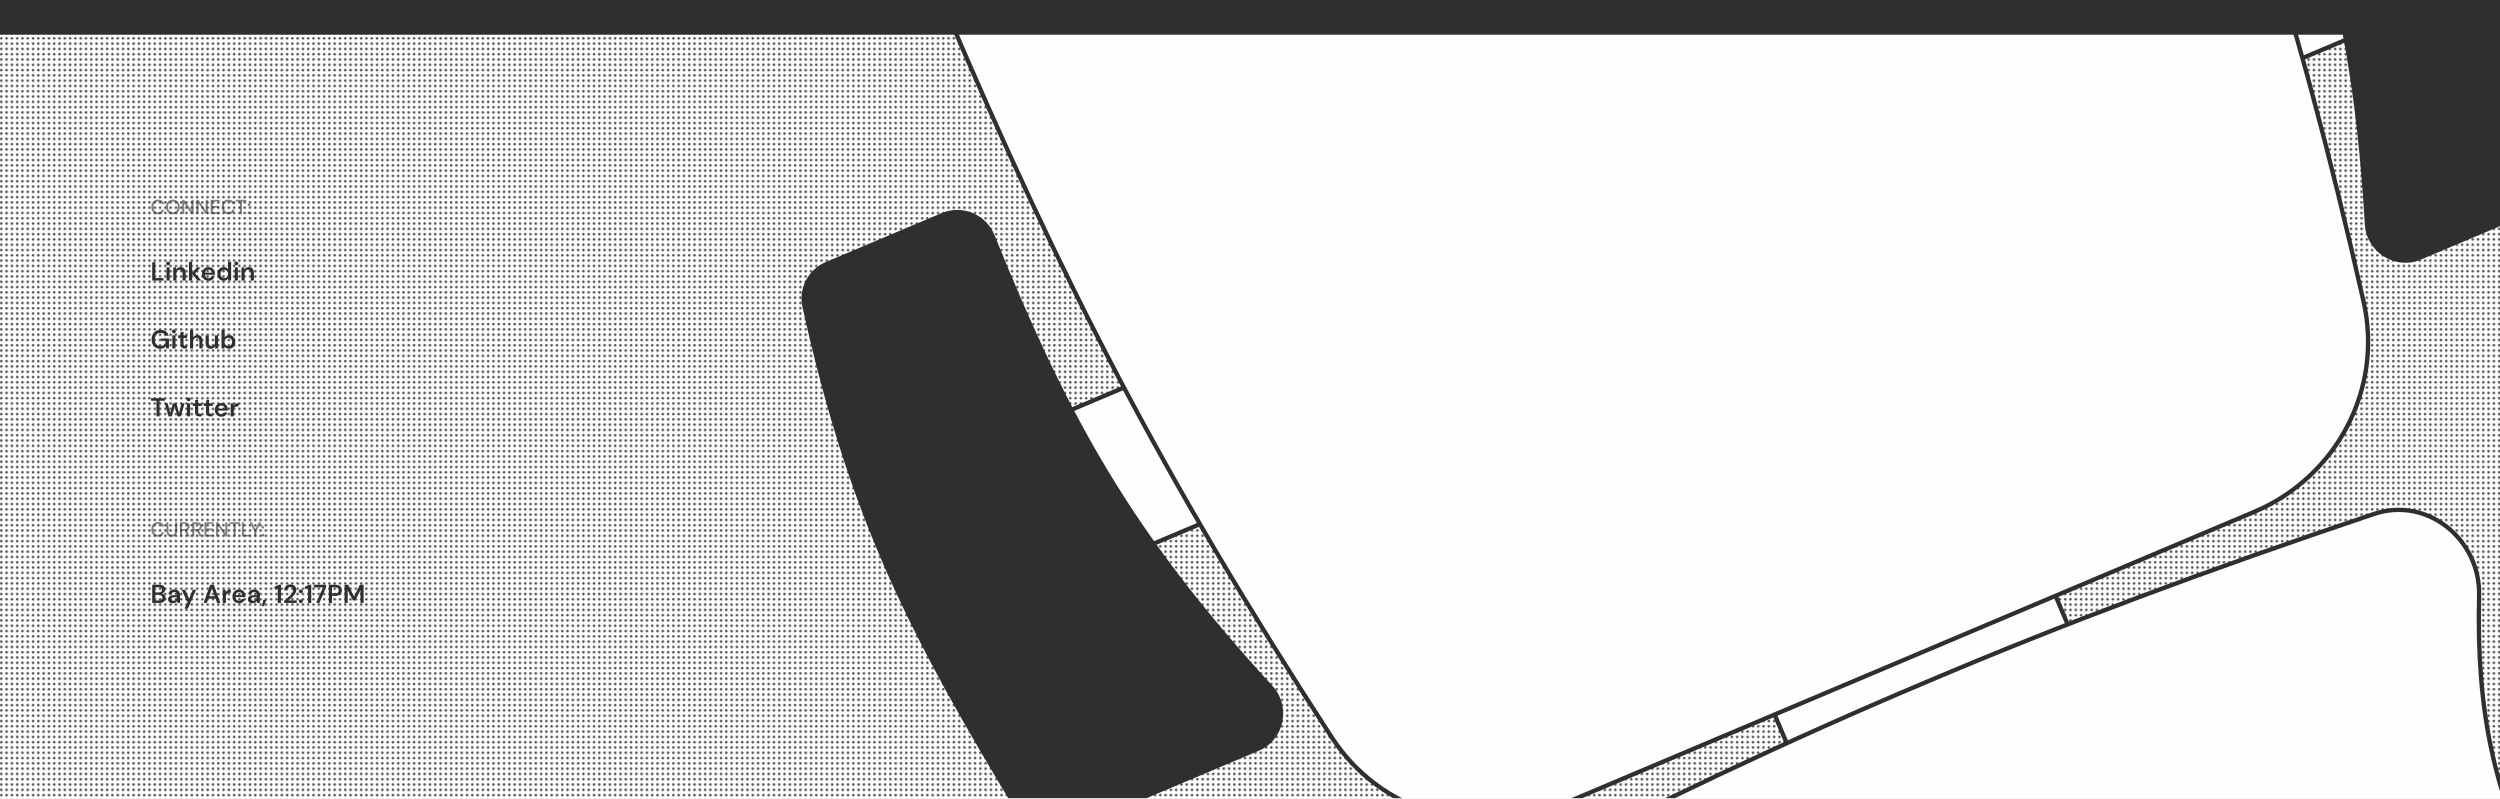
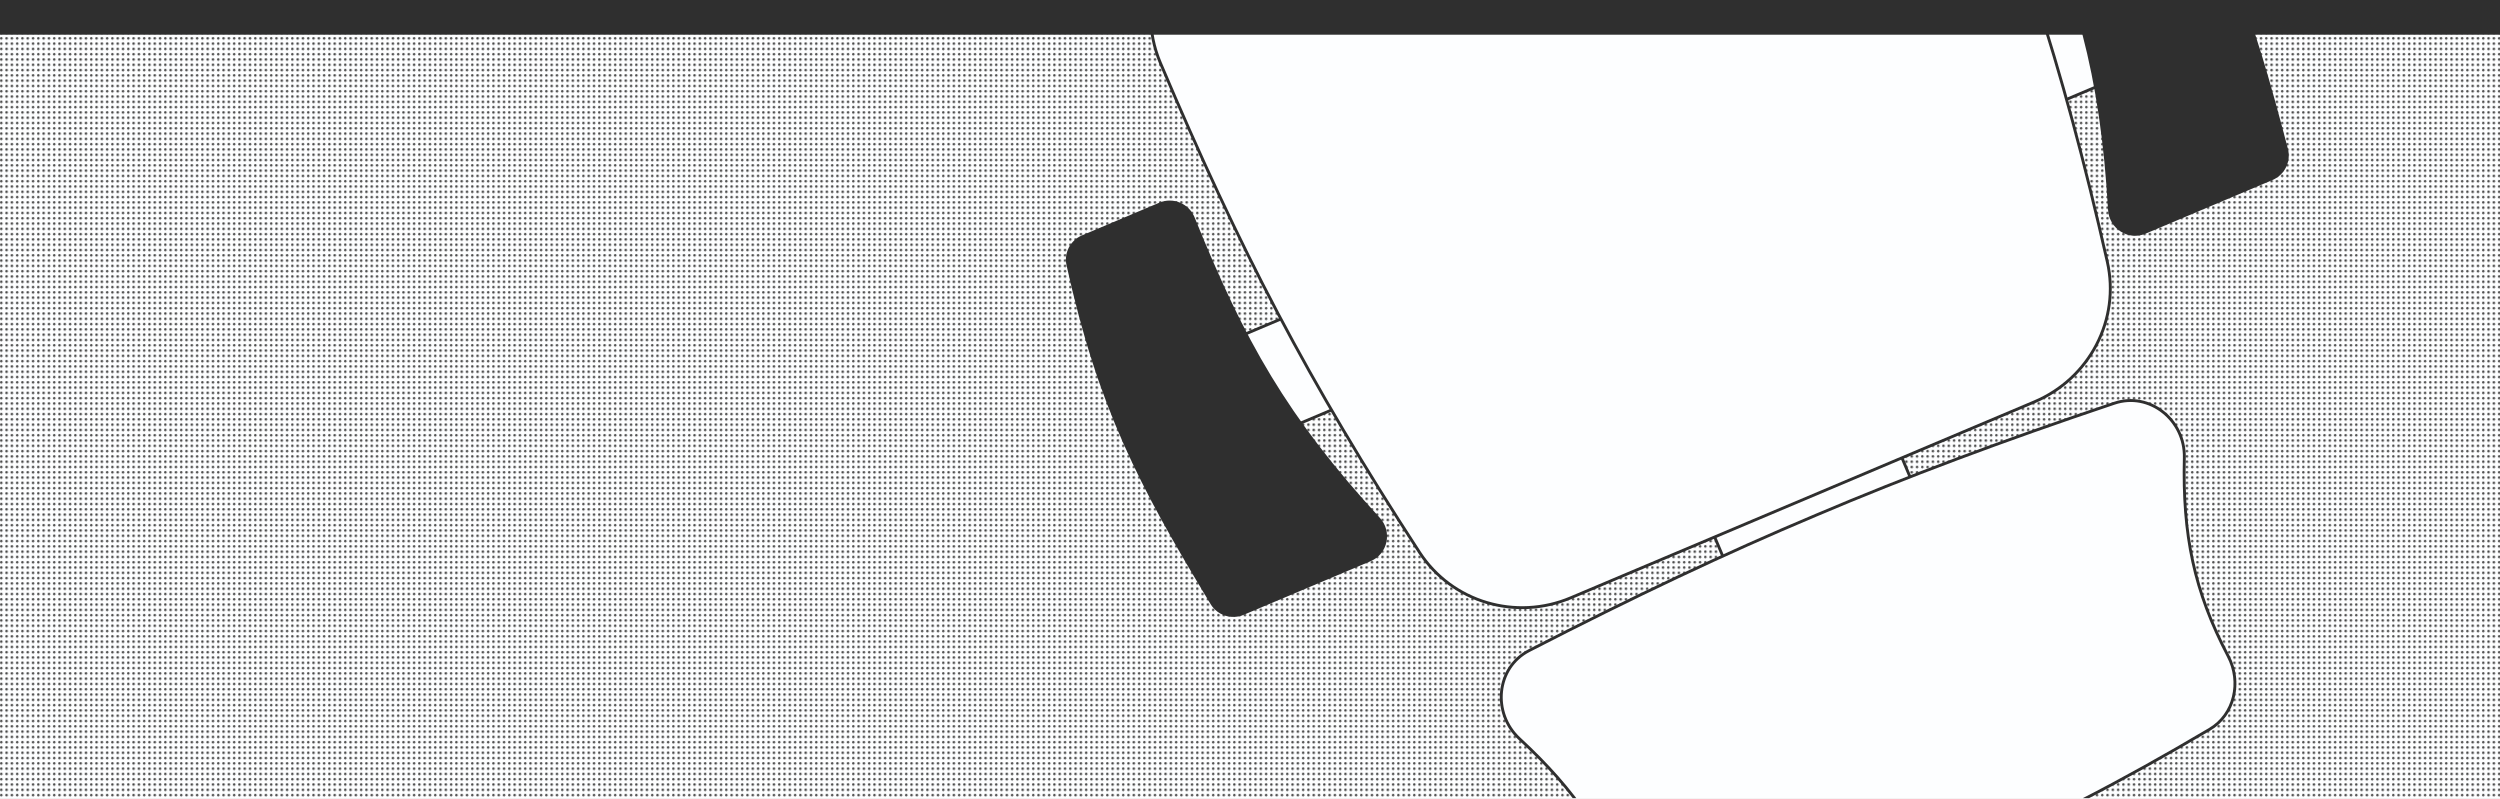
<svg xmlns="http://www.w3.org/2000/svg" width="1729" height="552" viewBox="0 0 1729 552" fill="none">
-   <g clip-path="url(#clip0_458_35464)">
-     <mask id="path-1-inside-1_458_35464" fill="white">
+   <g clip-path="url(#clip0_2189_11995)">
+     <mask id="path-1-inside-1_2189_11995" fill="white">
      <path d="M0 0H1729V552H0V0Z" />
    </mask>
    <path d="M0 0H1729V552H0V0Z" fill="#FDFEFF" />
-     <path d="M0 0H1729V552H0V0Z" fill="url(#pattern0_458_35464)" fill-opacity="0.8" />
-     <rect x="1437.75" y="450.194" width="210.946" height="52.212" transform="rotate(157.089 1437.75 450.194)" fill="#FDFEFF" stroke="#2F2F2F" stroke-width="3" />
-     <rect x="1651.09" y="15.376" width="79.818" height="107.424" transform="rotate(157.089 1651.09 15.3761)" fill="#FDFEFF" stroke="#2F2F2F" stroke-width="3" />
-     <rect x="843.738" y="356.595" width="79.818" height="107.424" transform="rotate(157.089 843.738 356.595)" fill="#FDFEFF" stroke="#2F2F2F" stroke-width="3" />
-     <path d="M1289.72 -405.572C1354.93 -433.134 1430.42 -403.299 1457.85 -338.069C1539.14 -144.759 1587.73 1.692 1634.65 208.576C1648.32 268.836 1616.09 329.864 1559.14 353.934L1078.04 557.266C1021.09 581.335 954.861 561.921 921.167 510.125C805.491 332.301 734.32 195.393 652.333 2.378C624.884 -62.243 655.394 -136.513 719.568 -164.591L721.091 -165.246L1289.72 -405.572Z" fill="#FDFEFF" stroke="#2F2F2F" stroke-width="3" />
-     <path d="M1641.91 355.443C1678.63 343.093 1715.51 373.011 1714.56 411.975C1712.63 491.726 1724.62 550.507 1760.06 617.834C1774.17 644.635 1766.71 678.372 1740.81 693.689C1647.13 749.115 1567.05 790.486 1483.83 825.398L1483.82 825.402C1400.27 861.081 1314.35 889.873 1208.6 918.629C1179.57 926.523 1150.18 908.365 1140.79 879.569C1117.2 807.231 1083.4 757.672 1024.86 703.479C996.256 677.002 1000.5 629.706 1034.95 611.977C1144.42 555.635 1237.72 511.467 1332.36 471.624L1332.36 471.622C1427.41 431.242 1524.54 394.916 1641.91 355.443Z" fill="#FDFEFF" stroke="#2F2F2F" stroke-width="3" />
-     <path d="M1635.48 155.012C1636.6 174.335 1656.44 187.066 1674.27 179.531L1806.08 123.823C1818.68 118.496 1825.48 104.693 1822.02 91.455C1785.44 -48.323 1757.31 -134.166 1674.06 -260.711C1666.82 -271.711 1652.7 -275.893 1640.57 -270.767L1560.38 -236.875C1546.08 -230.832 1539.61 -214.175 1545.88 -199.974C1601.87 -73.159 1627.24 12.903 1635.48 155.012Z" fill="#2F2F2F" />
-     <path d="M879.985 474.315C893.063 488.585 888.364 511.689 870.535 519.225L738.725 574.933C726.122 580.26 711.486 575.515 704.406 563.806C629.646 440.168 587.69 360.165 554.951 212.271C552.105 199.416 558.944 186.377 571.071 181.252L651.263 147.359C665.562 141.316 682.021 148.279 687.836 162.672C739.768 291.202 783.806 369.376 879.985 474.315Z" fill="#2F2F2F" />
-     <path opacity="0.6" d="M109.32 148.168C108.359 148.168 107.528 147.958 106.828 147.538C106.137 147.109 105.601 146.516 105.218 145.76C104.845 144.995 104.658 144.108 104.658 143.1C104.658 142.101 104.845 141.219 105.218 140.454C105.601 139.689 106.137 139.096 106.828 138.676C107.528 138.247 108.359 138.032 109.32 138.032C110.468 138.032 111.397 138.307 112.106 138.858C112.825 139.409 113.282 140.183 113.478 141.182H111.938C111.798 140.603 111.509 140.141 111.07 139.796C110.641 139.451 110.057 139.278 109.32 139.278C108.657 139.278 108.083 139.432 107.598 139.74C107.113 140.048 106.739 140.487 106.478 141.056C106.217 141.625 106.086 142.307 106.086 143.1C106.086 143.893 106.217 144.579 106.478 145.158C106.739 145.727 107.113 146.166 107.598 146.474C108.083 146.773 108.657 146.922 109.32 146.922C110.057 146.922 110.641 146.759 111.07 146.432C111.509 146.096 111.798 145.643 111.938 145.074H113.478C113.282 146.045 112.825 146.805 112.106 147.356C111.397 147.897 110.468 148.168 109.32 148.168ZM119.563 148.168C118.62 148.168 117.79 147.958 117.071 147.538C116.362 147.109 115.802 146.516 115.391 145.76C114.99 144.995 114.789 144.108 114.789 143.1C114.789 142.101 114.99 141.224 115.391 140.468C115.802 139.703 116.362 139.105 117.071 138.676C117.79 138.247 118.62 138.032 119.563 138.032C120.524 138.032 121.364 138.247 122.083 138.676C122.802 139.105 123.357 139.703 123.749 140.468C124.15 141.224 124.351 142.101 124.351 143.1C124.351 144.108 124.15 144.995 123.749 145.76C123.357 146.516 122.802 147.109 122.083 147.538C121.364 147.958 120.524 148.168 119.563 148.168ZM119.577 146.922C120.249 146.922 120.837 146.768 121.341 146.46C121.845 146.152 122.232 145.713 122.503 145.144C122.783 144.575 122.923 143.893 122.923 143.1C122.923 142.307 122.783 141.625 122.503 141.056C122.232 140.487 121.845 140.053 121.341 139.754C120.837 139.446 120.249 139.292 119.577 139.292C118.905 139.292 118.317 139.446 117.813 139.754C117.309 140.053 116.917 140.487 116.637 141.056C116.357 141.625 116.217 142.307 116.217 143.1C116.217 143.893 116.357 144.575 116.637 145.144C116.917 145.713 117.309 146.152 117.813 146.46C118.317 146.768 118.905 146.922 119.577 146.922ZM126.036 148V138.2H127.436L132.434 145.718V138.2H133.834V148H132.434L127.436 140.496V148H126.036ZM135.879 148V138.2H137.279L142.277 145.718V138.2H143.677V148H142.277L137.279 140.496V148H135.879ZM145.723 148V138.2H151.911V139.348H147.123V142.484H151.491V143.604H147.123V146.852H151.911V148H145.723ZM158.019 148.168C157.058 148.168 156.227 147.958 155.527 147.538C154.837 147.109 154.3 146.516 153.917 145.76C153.544 144.995 153.357 144.108 153.357 143.1C153.357 142.101 153.544 141.219 153.917 140.454C154.3 139.689 154.837 139.096 155.527 138.676C156.227 138.247 157.058 138.032 158.019 138.032C159.167 138.032 160.096 138.307 160.805 138.858C161.524 139.409 161.981 140.183 162.177 141.182H160.637C160.497 140.603 160.208 140.141 159.769 139.796C159.34 139.451 158.757 139.278 158.019 139.278C157.357 139.278 156.783 139.432 156.297 139.74C155.812 140.048 155.439 140.487 155.177 141.056C154.916 141.625 154.785 142.307 154.785 143.1C154.785 143.893 154.916 144.579 155.177 145.158C155.439 145.727 155.812 146.166 156.297 146.474C156.783 146.773 157.357 146.922 158.019 146.922C158.757 146.922 159.34 146.759 159.769 146.432C160.208 146.096 160.497 145.643 160.637 145.074H162.177C161.981 146.045 161.524 146.805 160.805 147.356C160.096 147.897 159.167 148.168 158.019 148.168ZM165.943 148V139.348H163.045V138.2H170.255V139.348H167.343V148H165.943ZM172.162 148.07C171.892 148.07 171.668 147.986 171.49 147.818C171.322 147.641 171.238 147.431 171.238 147.188C171.238 146.936 171.322 146.726 171.49 146.558C171.668 146.381 171.892 146.292 172.162 146.292C172.433 146.292 172.652 146.381 172.82 146.558C172.988 146.726 173.072 146.936 173.072 147.188C173.072 147.431 172.988 147.641 172.82 147.818C172.652 147.986 172.433 148.07 172.162 148.07ZM172.162 142.554C171.892 142.554 171.668 142.47 171.49 142.302C171.322 142.125 171.238 141.915 171.238 141.672C171.238 141.42 171.322 141.21 171.49 141.042C171.668 140.865 171.892 140.776 172.162 140.776C172.433 140.776 172.652 140.865 172.82 141.042C172.988 141.21 173.072 141.42 173.072 141.672C173.072 141.915 172.988 142.125 172.82 142.302C172.652 142.47 172.433 142.554 172.162 142.554Z" fill="#2F2F2F" />
-     <path d="M105.278 194V181.4H107.438V192.308H113.054V194H105.278ZM115.175 194V184.928H117.335V194H115.175ZM116.255 183.488C115.859 183.488 115.529 183.368 115.265 183.128C115.013 182.876 114.887 182.57 114.887 182.21C114.887 181.838 115.013 181.538 115.265 181.31C115.529 181.07 115.859 180.95 116.255 180.95C116.651 180.95 116.975 181.07 117.227 181.31C117.491 181.538 117.623 181.838 117.623 182.21C117.623 182.57 117.491 182.876 117.227 183.128C116.975 183.368 116.651 183.488 116.255 183.488ZM119.831 194V184.928H121.739L121.901 186.44C122.177 185.912 122.573 185.492 123.089 185.18C123.605 184.868 124.217 184.712 124.925 184.712C125.657 184.712 126.281 184.868 126.797 185.18C127.313 185.48 127.709 185.924 127.985 186.512C128.273 187.1 128.417 187.832 128.417 188.708V194H126.257V188.906C126.257 188.15 126.089 187.568 125.753 187.16C125.417 186.752 124.919 186.548 124.259 186.548C123.827 186.548 123.437 186.65 123.089 186.854C122.753 187.058 122.483 187.358 122.279 187.754C122.087 188.138 121.991 188.606 121.991 189.158V194H119.831ZM136.544 194L132.53 189.032L136.13 184.928H138.704L134.222 189.914V188.24L139.244 194H136.544ZM130.694 194V181.04H132.854V194H130.694ZM144.224 194.216C143.324 194.216 142.532 194.024 141.848 193.64C141.164 193.244 140.63 192.692 140.246 191.984C139.862 191.276 139.67 190.46 139.67 189.536C139.67 188.576 139.856 187.736 140.228 187.016C140.612 186.296 141.146 185.732 141.83 185.324C142.526 184.916 143.33 184.712 144.242 184.712C145.13 184.712 145.904 184.91 146.564 185.306C147.224 185.702 147.734 186.236 148.094 186.908C148.454 187.568 148.634 188.312 148.634 189.14C148.634 189.26 148.634 189.392 148.634 189.536C148.634 189.68 148.622 189.83 148.598 189.986H141.218V188.6H146.456C146.432 187.94 146.21 187.424 145.79 187.052C145.37 186.668 144.848 186.476 144.224 186.476C143.78 186.476 143.372 186.578 143 186.782C142.628 186.986 142.334 187.292 142.118 187.7C141.902 188.096 141.794 188.6 141.794 189.212V189.734C141.794 190.298 141.896 190.784 142.1 191.192C142.316 191.6 142.604 191.912 142.964 192.128C143.336 192.332 143.75 192.434 144.206 192.434C144.71 192.434 145.124 192.326 145.448 192.11C145.784 191.894 146.03 191.606 146.186 191.246H148.382C148.214 191.81 147.938 192.32 147.554 192.776C147.17 193.22 146.696 193.574 146.132 193.838C145.568 194.09 144.932 194.216 144.224 194.216ZM154.66 194.216C153.82 194.216 153.07 194.012 152.41 193.604C151.75 193.196 151.234 192.632 150.862 191.912C150.502 191.192 150.322 190.376 150.322 189.464C150.322 188.552 150.508 187.742 150.88 187.034C151.252 186.314 151.768 185.75 152.428 185.342C153.1 184.922 153.856 184.712 154.696 184.712C155.38 184.712 155.974 184.844 156.478 185.108C156.994 185.36 157.402 185.72 157.702 186.188V181.04H159.862V194H157.918L157.702 192.686C157.51 192.95 157.276 193.202 157 193.442C156.724 193.67 156.394 193.856 156.01 194C155.626 194.144 155.176 194.216 154.66 194.216ZM155.11 192.344C155.626 192.344 156.082 192.224 156.478 191.984C156.874 191.732 157.18 191.39 157.396 190.958C157.612 190.526 157.72 190.028 157.72 189.464C157.72 188.9 157.612 188.402 157.396 187.97C157.18 187.538 156.874 187.202 156.478 186.962C156.082 186.722 155.626 186.602 155.11 186.602C154.618 186.602 154.174 186.722 153.778 186.962C153.382 187.202 153.07 187.538 152.842 187.97C152.626 188.402 152.518 188.9 152.518 189.464C152.518 190.028 152.626 190.526 152.842 190.958C153.07 191.39 153.382 191.732 153.778 191.984C154.174 192.224 154.618 192.344 155.11 192.344ZM162.355 194V184.928H164.515V194H162.355ZM163.435 183.488C163.039 183.488 162.709 183.368 162.445 183.128C162.193 182.876 162.067 182.57 162.067 182.21C162.067 181.838 162.193 181.538 162.445 181.31C162.709 181.07 163.039 180.95 163.435 180.95C163.831 180.95 164.155 181.07 164.407 181.31C164.671 181.538 164.803 181.838 164.803 182.21C164.803 182.57 164.671 182.876 164.407 183.128C164.155 183.368 163.831 183.488 163.435 183.488ZM167.011 194V184.928H168.919L169.081 186.44C169.357 185.912 169.753 185.492 170.269 185.18C170.785 184.868 171.397 184.712 172.105 184.712C172.837 184.712 173.461 184.868 173.977 185.18C174.493 185.48 174.889 185.924 175.165 186.512C175.453 187.1 175.597 187.832 175.597 188.708V194H173.437V188.906C173.437 188.15 173.269 187.568 172.933 187.16C172.597 186.752 172.099 186.548 171.439 186.548C171.007 186.548 170.617 186.65 170.269 186.854C169.933 187.058 169.663 187.358 169.459 187.754C169.267 188.138 169.171 188.606 169.171 189.158V194H167.011Z" fill="#2F2F2F" />
-     <path d="M110.768 241.216C109.58 241.216 108.536 240.946 107.636 240.406C106.748 239.866 106.058 239.116 105.566 238.156C105.074 237.184 104.828 236.05 104.828 234.754C104.828 233.47 105.08 232.336 105.584 231.352C106.088 230.356 106.808 229.582 107.744 229.03C108.692 228.466 109.814 228.184 111.11 228.184C112.574 228.184 113.786 228.538 114.746 229.246C115.718 229.942 116.348 230.914 116.636 232.162H114.206C114.026 231.538 113.672 231.052 113.144 230.704C112.616 230.356 111.932 230.182 111.092 230.182C110.24 230.182 109.508 230.368 108.896 230.74C108.296 231.1 107.834 231.628 107.51 232.324C107.198 233.008 107.042 233.824 107.042 234.772C107.042 235.72 107.198 236.536 107.51 237.22C107.834 237.904 108.29 238.426 108.878 238.786C109.466 239.134 110.156 239.308 110.948 239.308C112.124 239.308 113.012 238.978 113.612 238.318C114.212 237.658 114.566 236.8 114.674 235.744H111.416V234.106H116.852V241H114.872L114.692 239.272C114.416 239.68 114.098 240.034 113.738 240.334C113.378 240.622 112.952 240.844 112.46 241C111.98 241.144 111.416 241.216 110.768 241.216ZM119.2 241V231.928H121.36V241H119.2ZM120.28 230.488C119.884 230.488 119.554 230.368 119.29 230.128C119.038 229.876 118.912 229.57 118.912 229.21C118.912 228.838 119.038 228.538 119.29 228.31C119.554 228.07 119.884 227.95 120.28 227.95C120.676 227.95 121 228.07 121.252 228.31C121.516 228.538 121.648 228.838 121.648 229.21C121.648 229.57 121.516 229.876 121.252 230.128C121 230.368 120.676 230.488 120.28 230.488ZM127.798 241C127.186 241 126.652 240.904 126.196 240.712C125.752 240.52 125.404 240.202 125.152 239.758C124.9 239.314 124.774 238.714 124.774 237.958V233.746H123.226V231.928H124.774L125.026 229.534H126.934V231.928H129.4V233.746H126.934V237.958C126.934 238.414 127.03 238.732 127.222 238.912C127.426 239.08 127.762 239.164 128.23 239.164H129.346V241H127.798ZM131.433 241V228.04H133.593V233.332C133.893 232.84 134.301 232.45 134.817 232.162C135.333 231.862 135.915 231.712 136.563 231.712C137.307 231.712 137.937 231.868 138.453 232.18C138.969 232.48 139.359 232.93 139.623 233.53C139.899 234.118 140.037 234.856 140.037 235.744V241H137.895V235.942C137.895 235.162 137.727 234.568 137.391 234.16C137.067 233.752 136.569 233.548 135.897 233.548C135.465 233.548 135.075 233.656 134.727 233.872C134.379 234.076 134.103 234.376 133.899 234.772C133.695 235.156 133.593 235.63 133.593 236.194V241H131.433ZM145.697 241.216C144.965 241.216 144.335 241.072 143.807 240.784C143.291 240.484 142.895 240.04 142.619 239.452C142.343 238.852 142.205 238.114 142.205 237.238V231.928H144.365V237.022C144.365 237.802 144.527 238.396 144.851 238.804C145.187 239.2 145.691 239.398 146.363 239.398C146.795 239.398 147.179 239.296 147.515 239.092C147.863 238.888 148.133 238.594 148.325 238.21C148.529 237.814 148.631 237.334 148.631 236.77V231.928H150.791V241H148.883L148.721 239.488C148.445 240.016 148.043 240.436 147.515 240.748C146.999 241.06 146.393 241.216 145.697 241.216ZM158.378 241.216C157.898 241.216 157.466 241.15 157.082 241.018C156.698 240.898 156.362 240.73 156.074 240.514C155.786 240.286 155.546 240.028 155.354 239.74L155.12 241H153.194V228.04H155.354V233.26C155.642 232.816 156.032 232.45 156.524 232.162C157.016 231.862 157.628 231.712 158.36 231.712C159.212 231.712 159.962 231.922 160.61 232.342C161.27 232.75 161.786 233.314 162.158 234.034C162.542 234.742 162.734 235.558 162.734 236.482C162.734 237.382 162.548 238.192 162.176 238.912C161.804 239.632 161.288 240.196 160.628 240.604C159.98 241.012 159.23 241.216 158.378 241.216ZM157.928 239.344C158.432 239.344 158.882 239.224 159.278 238.984C159.674 238.732 159.98 238.396 160.196 237.976C160.424 237.544 160.538 237.04 160.538 236.464C160.538 235.9 160.424 235.402 160.196 234.97C159.98 234.538 159.674 234.202 159.278 233.962C158.882 233.722 158.432 233.602 157.928 233.602C157.412 233.602 156.956 233.722 156.56 233.962C156.176 234.202 155.87 234.538 155.642 234.97C155.426 235.402 155.318 235.9 155.318 236.464C155.318 237.04 155.426 237.544 155.642 237.976C155.87 238.396 156.176 238.732 156.56 238.984C156.956 239.224 157.412 239.344 157.928 239.344Z" fill="#2F2F2F" />
-     <path d="M108.212 288V277.146H104.504V275.4H114.062V277.146H110.354V288H108.212ZM116.569 288L113.905 278.928H116.047L117.901 286.38L117.505 286.362L119.575 278.928H121.987L124.075 286.362H123.679L125.533 278.928H127.675L125.011 288H122.779L120.565 280.314H121.015L118.801 288H116.569ZM129.308 288V278.928H131.468V288H129.308ZM130.388 277.488C129.992 277.488 129.662 277.368 129.398 277.128C129.146 276.876 129.02 276.57 129.02 276.21C129.02 275.838 129.146 275.538 129.398 275.31C129.662 275.07 129.992 274.95 130.388 274.95C130.784 274.95 131.108 275.07 131.36 275.31C131.624 275.538 131.756 275.838 131.756 276.21C131.756 276.57 131.624 276.876 131.36 277.128C131.108 277.368 130.784 277.488 130.388 277.488ZM137.906 288C137.294 288 136.76 287.904 136.304 287.712C135.86 287.52 135.512 287.202 135.26 286.758C135.008 286.314 134.882 285.714 134.882 284.958V280.746H133.334V278.928H134.882L135.134 276.534H137.042V278.928H139.508V280.746H137.042V284.958C137.042 285.414 137.138 285.732 137.33 285.912C137.534 286.08 137.87 286.164 138.338 286.164H139.454V288H137.906ZM145.482 288C144.87 288 144.336 287.904 143.88 287.712C143.436 287.52 143.088 287.202 142.836 286.758C142.584 286.314 142.458 285.714 142.458 284.958V280.746H140.91V278.928H142.458L142.71 276.534H144.618V278.928H147.084V280.746H144.618V284.958C144.618 285.414 144.714 285.732 144.906 285.912C145.11 286.08 145.446 286.164 145.914 286.164H147.03V288H145.482ZM153.136 288.216C152.236 288.216 151.444 288.024 150.76 287.64C150.076 287.244 149.542 286.692 149.158 285.984C148.774 285.276 148.582 284.46 148.582 283.536C148.582 282.576 148.768 281.736 149.14 281.016C149.524 280.296 150.058 279.732 150.742 279.324C151.438 278.916 152.242 278.712 153.154 278.712C154.042 278.712 154.816 278.91 155.476 279.306C156.136 279.702 156.646 280.236 157.006 280.908C157.366 281.568 157.546 282.312 157.546 283.14C157.546 283.26 157.546 283.392 157.546 283.536C157.546 283.68 157.534 283.83 157.51 283.986H150.13V282.6H155.368C155.344 281.94 155.122 281.424 154.702 281.052C154.282 280.668 153.76 280.476 153.136 280.476C152.692 280.476 152.284 280.578 151.912 280.782C151.54 280.986 151.246 281.292 151.03 281.7C150.814 282.096 150.706 282.6 150.706 283.212V283.734C150.706 284.298 150.808 284.784 151.012 285.192C151.228 285.6 151.516 285.912 151.876 286.128C152.248 286.332 152.662 286.434 153.118 286.434C153.622 286.434 154.036 286.326 154.36 286.11C154.696 285.894 154.942 285.606 155.098 285.246H157.294C157.126 285.81 156.85 286.32 156.466 286.776C156.082 287.22 155.608 287.574 155.044 287.838C154.48 288.09 153.844 288.216 153.136 288.216ZM159.54 288V278.928H161.466L161.664 280.62C161.88 280.224 162.15 279.888 162.474 279.612C162.798 279.324 163.176 279.102 163.608 278.946C164.052 278.79 164.538 278.712 165.066 278.712V280.998H164.31C163.95 280.998 163.608 281.046 163.284 281.142C162.96 281.226 162.678 281.37 162.438 281.574C162.21 281.766 162.03 282.036 161.898 282.384C161.766 282.72 161.7 283.146 161.7 283.662V288H159.54Z" fill="#2F2F2F" />
-     <path opacity="0.6" d="M109.32 371.168C108.359 371.168 107.528 370.958 106.828 370.538C106.137 370.109 105.601 369.516 105.218 368.76C104.845 367.995 104.658 367.108 104.658 366.1C104.658 365.101 104.845 364.219 105.218 363.454C105.601 362.689 106.137 362.096 106.828 361.676C107.528 361.247 108.359 361.032 109.32 361.032C110.468 361.032 111.397 361.307 112.106 361.858C112.825 362.409 113.282 363.183 113.478 364.182H111.938C111.798 363.603 111.509 363.141 111.07 362.796C110.641 362.451 110.057 362.278 109.32 362.278C108.657 362.278 108.083 362.432 107.598 362.74C107.113 363.048 106.739 363.487 106.478 364.056C106.217 364.625 106.086 365.307 106.086 366.1C106.086 366.893 106.217 367.579 106.478 368.158C106.739 368.727 107.113 369.166 107.598 369.474C108.083 369.773 108.657 369.922 109.32 369.922C110.057 369.922 110.641 369.759 111.07 369.432C111.509 369.096 111.798 368.643 111.938 368.074H113.478C113.282 369.045 112.825 369.805 112.106 370.356C111.397 370.897 110.468 371.168 109.32 371.168ZM118.765 371.168C118.074 371.168 117.449 371.033 116.889 370.762C116.329 370.482 115.881 370.062 115.545 369.502C115.218 368.933 115.055 368.209 115.055 367.332V361.2H116.455V367.346C116.455 367.934 116.553 368.419 116.749 368.802C116.945 369.175 117.216 369.455 117.561 369.642C117.916 369.819 118.326 369.908 118.793 369.908C119.269 369.908 119.68 369.819 120.025 369.642C120.37 369.455 120.636 369.175 120.823 368.802C121.019 368.419 121.117 367.934 121.117 367.346V361.2H122.517V367.332C122.517 368.209 122.349 368.933 122.013 369.502C121.677 370.062 121.224 370.482 120.655 370.762C120.086 371.033 119.456 371.168 118.765 371.168ZM124.463 371V361.2H127.781C128.556 361.2 129.191 361.331 129.685 361.592C130.18 361.853 130.544 362.203 130.777 362.642C131.02 363.071 131.141 363.561 131.141 364.112C131.141 364.635 131.02 365.12 130.777 365.568C130.544 366.007 130.175 366.361 129.671 366.632C129.167 366.893 128.523 367.024 127.739 367.024H125.863V371H124.463ZM129.615 371L127.501 366.646H129.041L131.239 371H129.615ZM125.863 365.96H127.683C128.374 365.96 128.883 365.792 129.209 365.456C129.536 365.111 129.699 364.672 129.699 364.14C129.699 363.599 129.541 363.169 129.223 362.852C128.906 362.535 128.393 362.376 127.683 362.376H125.863V365.96ZM132.954 371V361.2H136.272C137.046 361.2 137.681 361.331 138.176 361.592C138.67 361.853 139.034 362.203 139.268 362.642C139.51 363.071 139.632 363.561 139.632 364.112C139.632 364.635 139.51 365.12 139.268 365.568C139.034 366.007 138.666 366.361 138.162 366.632C137.658 366.893 137.014 367.024 136.23 367.024H134.354V371H132.954ZM138.106 371L135.992 366.646H137.532L139.73 371H138.106ZM134.354 365.96H136.174C136.864 365.96 137.373 365.792 137.7 365.456C138.026 365.111 138.19 364.672 138.19 364.14C138.19 363.599 138.031 363.169 137.714 362.852C137.396 362.535 136.883 362.376 136.174 362.376H134.354V365.96ZM141.444 371V361.2H147.632V362.348H142.844V365.484H147.212V366.604H142.844V369.852H147.632V371H141.444ZM149.442 371V361.2H150.842L155.84 368.718V361.2H157.24V371H155.84L150.842 363.496V371H149.442ZM161.568 371V362.348H158.67V361.2H165.88V362.348H162.968V371H161.568ZM167.297 371V361.2H168.697V369.894H173.177V371H167.297ZM175.886 371V367.36L172.652 361.2H174.234L176.768 366.352H176.418L178.938 361.2H180.506L177.286 367.36V371H175.886ZM181.801 371.07C181.53 371.07 181.306 370.986 181.129 370.818C180.961 370.641 180.877 370.431 180.877 370.188C180.877 369.936 180.961 369.726 181.129 369.558C181.306 369.381 181.53 369.292 181.801 369.292C182.072 369.292 182.291 369.381 182.459 369.558C182.627 369.726 182.711 369.936 182.711 370.188C182.711 370.431 182.627 370.641 182.459 370.818C182.291 370.986 182.072 371.07 181.801 371.07ZM181.801 365.554C181.53 365.554 181.306 365.47 181.129 365.302C180.961 365.125 180.877 364.915 180.877 364.672C180.877 364.42 180.961 364.21 181.129 364.042C181.306 363.865 181.53 363.776 181.801 363.776C182.072 363.776 182.291 363.865 182.459 364.042C182.627 364.21 182.711 364.42 182.711 364.672C182.711 364.915 182.627 365.125 182.459 365.302C182.291 365.47 182.072 365.554 181.801 365.554Z" fill="#2F2F2F" />
-     <path d="M105.278 417V404.4H110.21C111.098 404.4 111.836 404.538 112.424 404.814C113.024 405.09 113.474 405.474 113.774 405.966C114.074 406.446 114.224 407.004 114.224 407.64C114.224 408.276 114.086 408.81 113.81 409.242C113.534 409.674 113.168 410.004 112.712 410.232C112.268 410.46 111.782 410.598 111.254 410.646L111.524 410.448C112.088 410.46 112.592 410.61 113.036 410.898C113.492 411.186 113.852 411.564 114.116 412.032C114.38 412.488 114.512 412.998 114.512 413.562C114.512 414.222 114.35 414.816 114.026 415.344C113.714 415.86 113.252 416.268 112.64 416.568C112.028 416.856 111.278 417 110.39 417H105.278ZM107.438 415.236H110.066C110.774 415.236 111.326 415.068 111.722 414.732C112.118 414.396 112.316 413.928 112.316 413.328C112.316 412.728 112.112 412.254 111.704 411.906C111.296 411.546 110.738 411.366 110.03 411.366H107.438V415.236ZM107.438 409.728H109.904C110.6 409.728 111.128 409.572 111.488 409.26C111.848 408.936 112.028 408.492 112.028 407.928C112.028 407.376 111.848 406.944 111.488 406.632C111.128 406.308 110.594 406.146 109.886 406.146H107.438V409.728ZM119.533 417.216C118.789 417.216 118.171 417.09 117.679 416.838C117.187 416.586 116.821 416.25 116.581 415.83C116.341 415.41 116.221 414.954 116.221 414.462C116.221 413.886 116.365 413.388 116.653 412.968C116.953 412.548 117.391 412.224 117.967 411.996C118.543 411.756 119.251 411.636 120.091 411.636H122.377C122.377 411.156 122.311 410.76 122.179 410.448C122.047 410.124 121.843 409.884 121.567 409.728C121.291 409.572 120.937 409.494 120.505 409.494C120.013 409.494 119.593 409.608 119.245 409.836C118.897 410.052 118.681 410.388 118.597 410.844H116.473C116.545 410.196 116.761 409.644 117.121 409.188C117.481 408.72 117.955 408.36 118.543 408.108C119.143 407.844 119.797 407.712 120.505 407.712C121.357 407.712 122.083 407.862 122.683 408.162C123.283 408.45 123.739 408.87 124.051 409.422C124.375 409.962 124.537 410.616 124.537 411.384V417H122.701L122.485 415.542C122.365 415.782 122.209 416.004 122.017 416.208C121.837 416.412 121.627 416.592 121.387 416.748C121.147 416.892 120.871 417.006 120.559 417.09C120.259 417.174 119.917 417.216 119.533 417.216ZM120.019 415.506C120.367 415.506 120.673 415.446 120.937 415.326C121.213 415.194 121.447 415.014 121.639 414.786C121.843 414.546 121.999 414.282 122.107 413.994C122.215 413.706 122.287 413.4 122.323 413.076V413.04H120.325C119.905 413.04 119.557 413.094 119.281 413.202C119.005 413.298 118.807 413.442 118.687 413.634C118.567 413.826 118.507 414.048 118.507 414.3C118.507 414.552 118.567 414.768 118.687 414.948C118.807 415.128 118.981 415.266 119.209 415.362C119.437 415.458 119.707 415.506 120.019 415.506ZM127.644 420.96L129.858 415.992H129.318L125.7 407.928H128.058L130.758 414.084L133.314 407.928H135.6L129.93 420.96H127.644ZM140.802 417L145.41 404.4H147.822L152.43 417H150.144L146.598 406.92L143.052 417H140.802ZM142.854 414.03L143.43 412.32H149.64L150.216 414.03H142.854ZM154.091 417V407.928H156.017L156.215 409.62C156.431 409.224 156.701 408.888 157.025 408.612C157.349 408.324 157.727 408.102 158.159 407.946C158.603 407.79 159.089 407.712 159.617 407.712V409.998H158.861C158.501 409.998 158.159 410.046 157.835 410.142C157.511 410.226 157.229 410.37 156.989 410.574C156.761 410.766 156.581 411.036 156.449 411.384C156.317 411.72 156.251 412.146 156.251 412.662V417H154.091ZM165.3 417.216C164.4 417.216 163.608 417.024 162.924 416.64C162.24 416.244 161.706 415.692 161.322 414.984C160.938 414.276 160.746 413.46 160.746 412.536C160.746 411.576 160.932 410.736 161.304 410.016C161.688 409.296 162.222 408.732 162.906 408.324C163.602 407.916 164.406 407.712 165.318 407.712C166.206 407.712 166.98 407.91 167.64 408.306C168.3 408.702 168.81 409.236 169.17 409.908C169.53 410.568 169.71 411.312 169.71 412.14C169.71 412.26 169.71 412.392 169.71 412.536C169.71 412.68 169.698 412.83 169.674 412.986H162.294V411.6H167.532C167.508 410.94 167.286 410.424 166.866 410.052C166.446 409.668 165.924 409.476 165.3 409.476C164.856 409.476 164.448 409.578 164.076 409.782C163.704 409.986 163.41 410.292 163.194 410.7C162.978 411.096 162.87 411.6 162.87 412.212V412.734C162.87 413.298 162.972 413.784 163.176 414.192C163.392 414.6 163.68 414.912 164.04 415.128C164.412 415.332 164.826 415.434 165.282 415.434C165.786 415.434 166.2 415.326 166.524 415.11C166.86 414.894 167.106 414.606 167.262 414.246H169.458C169.29 414.81 169.014 415.32 168.63 415.776C168.246 416.22 167.772 416.574 167.208 416.838C166.644 417.09 166.008 417.216 165.3 417.216ZM174.728 417.216C173.984 417.216 173.366 417.09 172.874 416.838C172.382 416.586 172.016 416.25 171.776 415.83C171.536 415.41 171.416 414.954 171.416 414.462C171.416 413.886 171.56 413.388 171.848 412.968C172.148 412.548 172.586 412.224 173.162 411.996C173.738 411.756 174.446 411.636 175.286 411.636H177.572C177.572 411.156 177.506 410.76 177.374 410.448C177.242 410.124 177.038 409.884 176.762 409.728C176.486 409.572 176.132 409.494 175.7 409.494C175.208 409.494 174.788 409.608 174.44 409.836C174.092 410.052 173.876 410.388 173.792 410.844H171.668C171.74 410.196 171.956 409.644 172.316 409.188C172.676 408.72 173.15 408.36 173.738 408.108C174.338 407.844 174.992 407.712 175.7 407.712C176.552 407.712 177.278 407.862 177.878 408.162C178.478 408.45 178.934 408.87 179.246 409.422C179.57 409.962 179.732 410.616 179.732 411.384V417H177.896L177.68 415.542C177.56 415.782 177.404 416.004 177.212 416.208C177.032 416.412 176.822 416.592 176.582 416.748C176.342 416.892 176.066 417.006 175.754 417.09C175.454 417.174 175.112 417.216 174.728 417.216ZM175.214 415.506C175.562 415.506 175.868 415.446 176.132 415.326C176.408 415.194 176.642 415.014 176.834 414.786C177.038 414.546 177.194 414.282 177.302 413.994C177.41 413.706 177.482 413.4 177.518 413.076V413.04H175.52C175.1 413.04 174.752 413.094 174.476 413.202C174.2 413.298 174.002 413.442 173.882 413.634C173.762 413.826 173.702 414.048 173.702 414.3C173.702 414.552 173.762 414.768 173.882 414.948C174.002 415.128 174.176 415.266 174.404 415.362C174.632 415.458 174.902 415.506 175.214 415.506ZM181.14 419.214L182.166 414.822H184.272L182.562 419.214H181.14ZM192.097 417V406.866L189.865 407.442V405.768L192.961 404.4H194.311V417H192.097ZM196.536 417V415.434C197.34 414.798 198.108 414.162 198.84 413.526C199.572 412.89 200.232 412.26 200.82 411.636C201.408 411.012 201.87 410.4 202.206 409.8C202.542 409.2 202.71 408.624 202.71 408.072C202.71 407.712 202.644 407.376 202.512 407.064C202.38 406.752 202.17 406.5 201.882 406.308C201.606 406.116 201.234 406.02 200.766 406.02C200.31 406.02 199.92 406.122 199.596 406.326C199.284 406.53 199.05 406.806 198.894 407.154C198.738 407.49 198.66 407.874 198.66 408.306H196.572C196.596 407.394 196.794 406.632 197.166 406.02C197.538 405.408 198.042 404.952 198.678 404.652C199.314 404.34 200.028 404.184 200.82 404.184C201.672 404.184 202.398 404.34 202.998 404.652C203.598 404.964 204.06 405.402 204.384 405.966C204.708 406.53 204.87 407.196 204.87 407.964C204.87 408.528 204.762 409.086 204.546 409.638C204.342 410.178 204.054 410.706 203.682 411.222C203.31 411.726 202.89 412.218 202.422 412.698C201.966 413.166 201.492 413.616 201 414.048C200.508 414.468 200.034 414.858 199.578 415.218H205.212V417H196.536ZM208.095 417.09C207.687 417.09 207.357 416.964 207.105 416.712C206.853 416.46 206.727 416.16 206.727 415.812C206.727 415.44 206.853 415.128 207.105 414.876C207.357 414.624 207.687 414.498 208.095 414.498C208.491 414.498 208.815 414.624 209.067 414.876C209.319 415.128 209.445 415.44 209.445 415.812C209.445 416.16 209.319 416.46 209.067 416.712C208.815 416.964 208.491 417.09 208.095 417.09ZM208.095 410.286C207.687 410.286 207.357 410.16 207.105 409.908C206.853 409.656 206.727 409.356 206.727 409.008C206.727 408.636 206.853 408.324 207.105 408.072C207.357 407.82 207.687 407.694 208.095 407.694C208.491 407.694 208.815 407.82 209.067 408.072C209.319 408.324 209.445 408.636 209.445 409.008C209.445 409.356 209.319 409.656 209.067 409.908C208.815 410.16 208.491 410.286 208.095 410.286ZM213.05 417V406.866L210.818 407.442V405.768L213.914 404.4H215.264V417H213.05ZM218.66 417L223.358 406.254H217.022V404.4H225.572V405.948L220.91 417H218.66ZM227.446 417V404.4H231.982C232.99 404.4 233.824 404.574 234.484 404.922C235.144 405.258 235.636 405.714 235.96 406.29C236.284 406.866 236.446 407.526 236.446 408.27C236.446 408.966 236.29 409.608 235.978 410.196C235.666 410.772 235.18 411.24 234.52 411.6C233.86 411.948 233.014 412.122 231.982 412.122H229.606V417H227.446ZM229.606 410.358H231.856C232.708 410.358 233.32 410.172 233.692 409.8C234.064 409.416 234.25 408.906 234.25 408.27C234.25 407.61 234.064 407.094 233.692 406.722C233.32 406.35 232.708 406.164 231.856 406.164H229.606V410.358ZM238.309 417V404.4H240.865L244.897 412.536L248.893 404.4H251.467V417H249.307V408.108L245.743 415.236H244.051L240.469 408.126V417H238.309Z" fill="#2F2F2F" />
+     <path d="M0 0H1729V552H0V0Z" fill="url(#pattern0_2189_11995)" fill-opacity="0.8" />
+     <rect x="1326.14" y="342.058" width="140.631" height="34.808" transform="rotate(157.089 1326.14 342.058)" fill="#FDFEFF" stroke="#2F2F2F" stroke-width="2" />
+     <rect x="1468.36" y="52.179" width="53.212" height="71.616" transform="rotate(157.089 1468.36 52.1791)" fill="#FDFEFF" stroke="#2F2F2F" stroke-width="2" />
+     <rect x="930.13" y="279.656" width="53.212" height="71.616" transform="rotate(157.089 930.13 279.656)" fill="#FDFEFF" stroke="#2F2F2F" stroke-width="2" />
+     <path d="M1227.45 -228.453C1270.92 -246.827 1321.25 -226.937 1339.54 -183.451C1393.73 -54.578 1426.12 43.056 1457.4 180.98C1466.51 221.153 1445.03 261.837 1407.06 277.884L1086.33 413.439C1048.36 429.486 1004.21 416.542 981.748 382.012C904.63 263.462 857.183 172.19 802.524 43.514C784.225 0.433 804.565 -49.08 847.349 -67.799L848.363 -68.235L1227.45 -228.453Z" fill="#FDFEFF" stroke="#2F2F2F" stroke-width="2" />
+     <path d="M1462.24 278.888C1486.72 270.654 1511.31 290.6 1510.68 316.576C1509.39 369.743 1517.38 408.931 1541.01 453.815C1550.42 471.683 1545.44 494.174 1528.18 504.386C1465.72 541.336 1412.33 568.917 1356.86 592.191L1356.85 592.194C1301.15 615.98 1243.87 635.174 1173.37 654.345C1154.02 659.607 1134.42 647.503 1128.16 628.306C1112.44 580.08 1089.9 547.04 1050.87 510.911C1031.81 493.26 1034.64 461.73 1057.6 449.91C1130.58 412.349 1192.79 382.904 1255.88 356.342L1255.88 356.341C1319.24 329.421 1384 305.203 1462.24 278.888Z" fill="#FDFEFF" stroke="#2F2F2F" stroke-width="2" />
+     <path d="M1457.95 145.269C1458.7 158.152 1471.93 166.639 1483.82 161.616L1571.69 124.477C1580.09 120.926 1584.62 111.723 1582.31 102.899C1557.93 9.713 1539.17 -47.516 1483.67 -131.879C1478.85 -139.212 1469.44 -142 1461.35 -138.583L1407.89 -115.988C1398.36 -111.959 1394.04 -100.855 1398.22 -91.388C1435.55 -6.844 1452.46 50.531 1457.95 145.269Z" fill="#2F2F2F" />
+     <path d="M954.293 358.138C963.012 367.651 959.879 383.054 947.993 388.077L860.12 425.216C851.718 428.767 841.961 425.604 837.241 417.798C787.401 335.373 759.43 282.038 737.604 183.442C735.707 174.872 740.266 166.179 748.351 162.762L801.812 140.167C811.344 136.138 822.317 140.78 826.194 150.376C860.815 236.062 890.174 288.178 954.293 358.138Z" fill="#2F2F2F" />
  </g>
-   <path d="M0 0V24H1729V0V-24H0V0Z" fill="#2F2F2F" mask="url(#path-1-inside-1_458_35464)" />
+   <path d="M0 0V24H1729V0V-24H0V0Z" fill="#2F2F2F" mask="url(#path-1-inside-1_2189_11995)" />
  <defs>
-     <clipPath id="clip0_458_35464">
+     <clipPath id="clip0_2189_11995">
      <path d="M0 0H1729V552H0V0Z" fill="white" />
    </clipPath>
-     <pattern id="pattern0_458_35464" patternUnits="userSpaceOnUse" patternTransform="matrix(3.66 0 0 3.66 0 0)" preserveAspectRatio="none" viewBox="0 0 366 366" width="1" height="1">
-       <g id="pattern0_458_35464_inner">
+     <pattern id="pattern0_2189_11995" patternUnits="userSpaceOnUse" patternTransform="matrix(3.66 0 0 3.66 0 0)" preserveAspectRatio="none" viewBox="0 0 366 366" width="1" height="1">
+       <g id="pattern0_2189_11995_inner">
        <circle cx="91.5" cy="91.5" r="91.5" fill="#2F2F2F" />
      </g>
    </pattern>
  </defs>
</svg>
